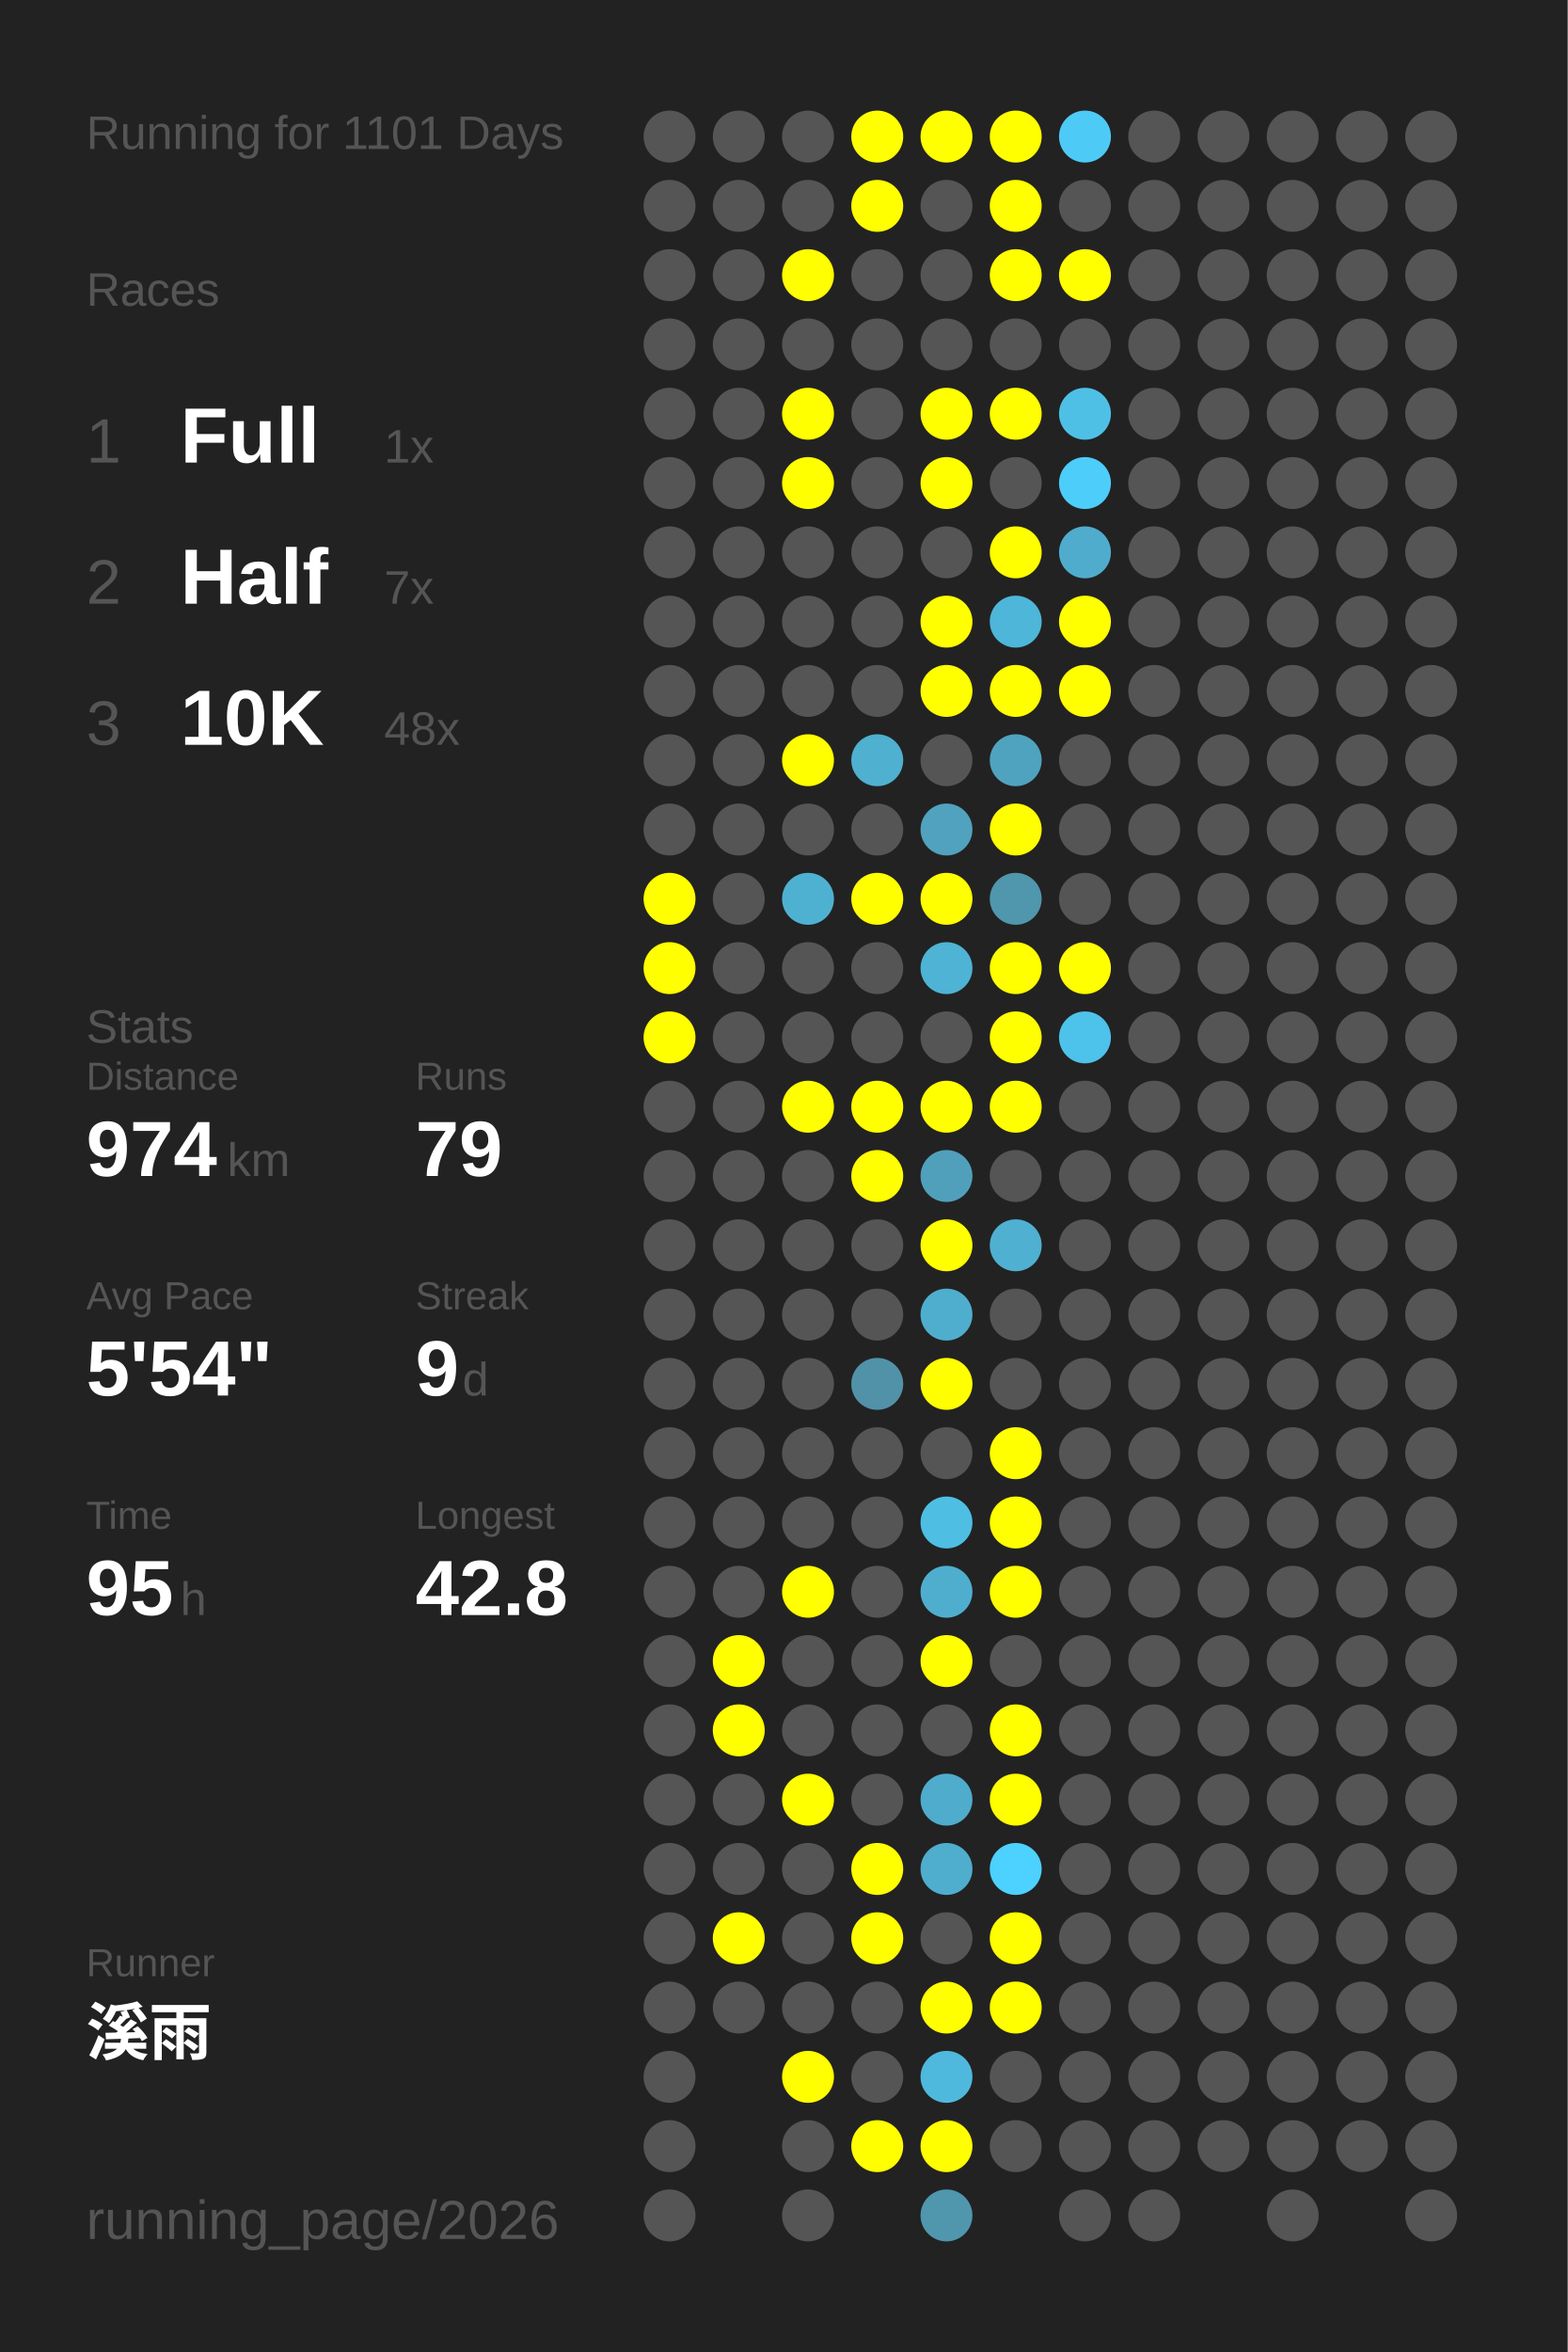
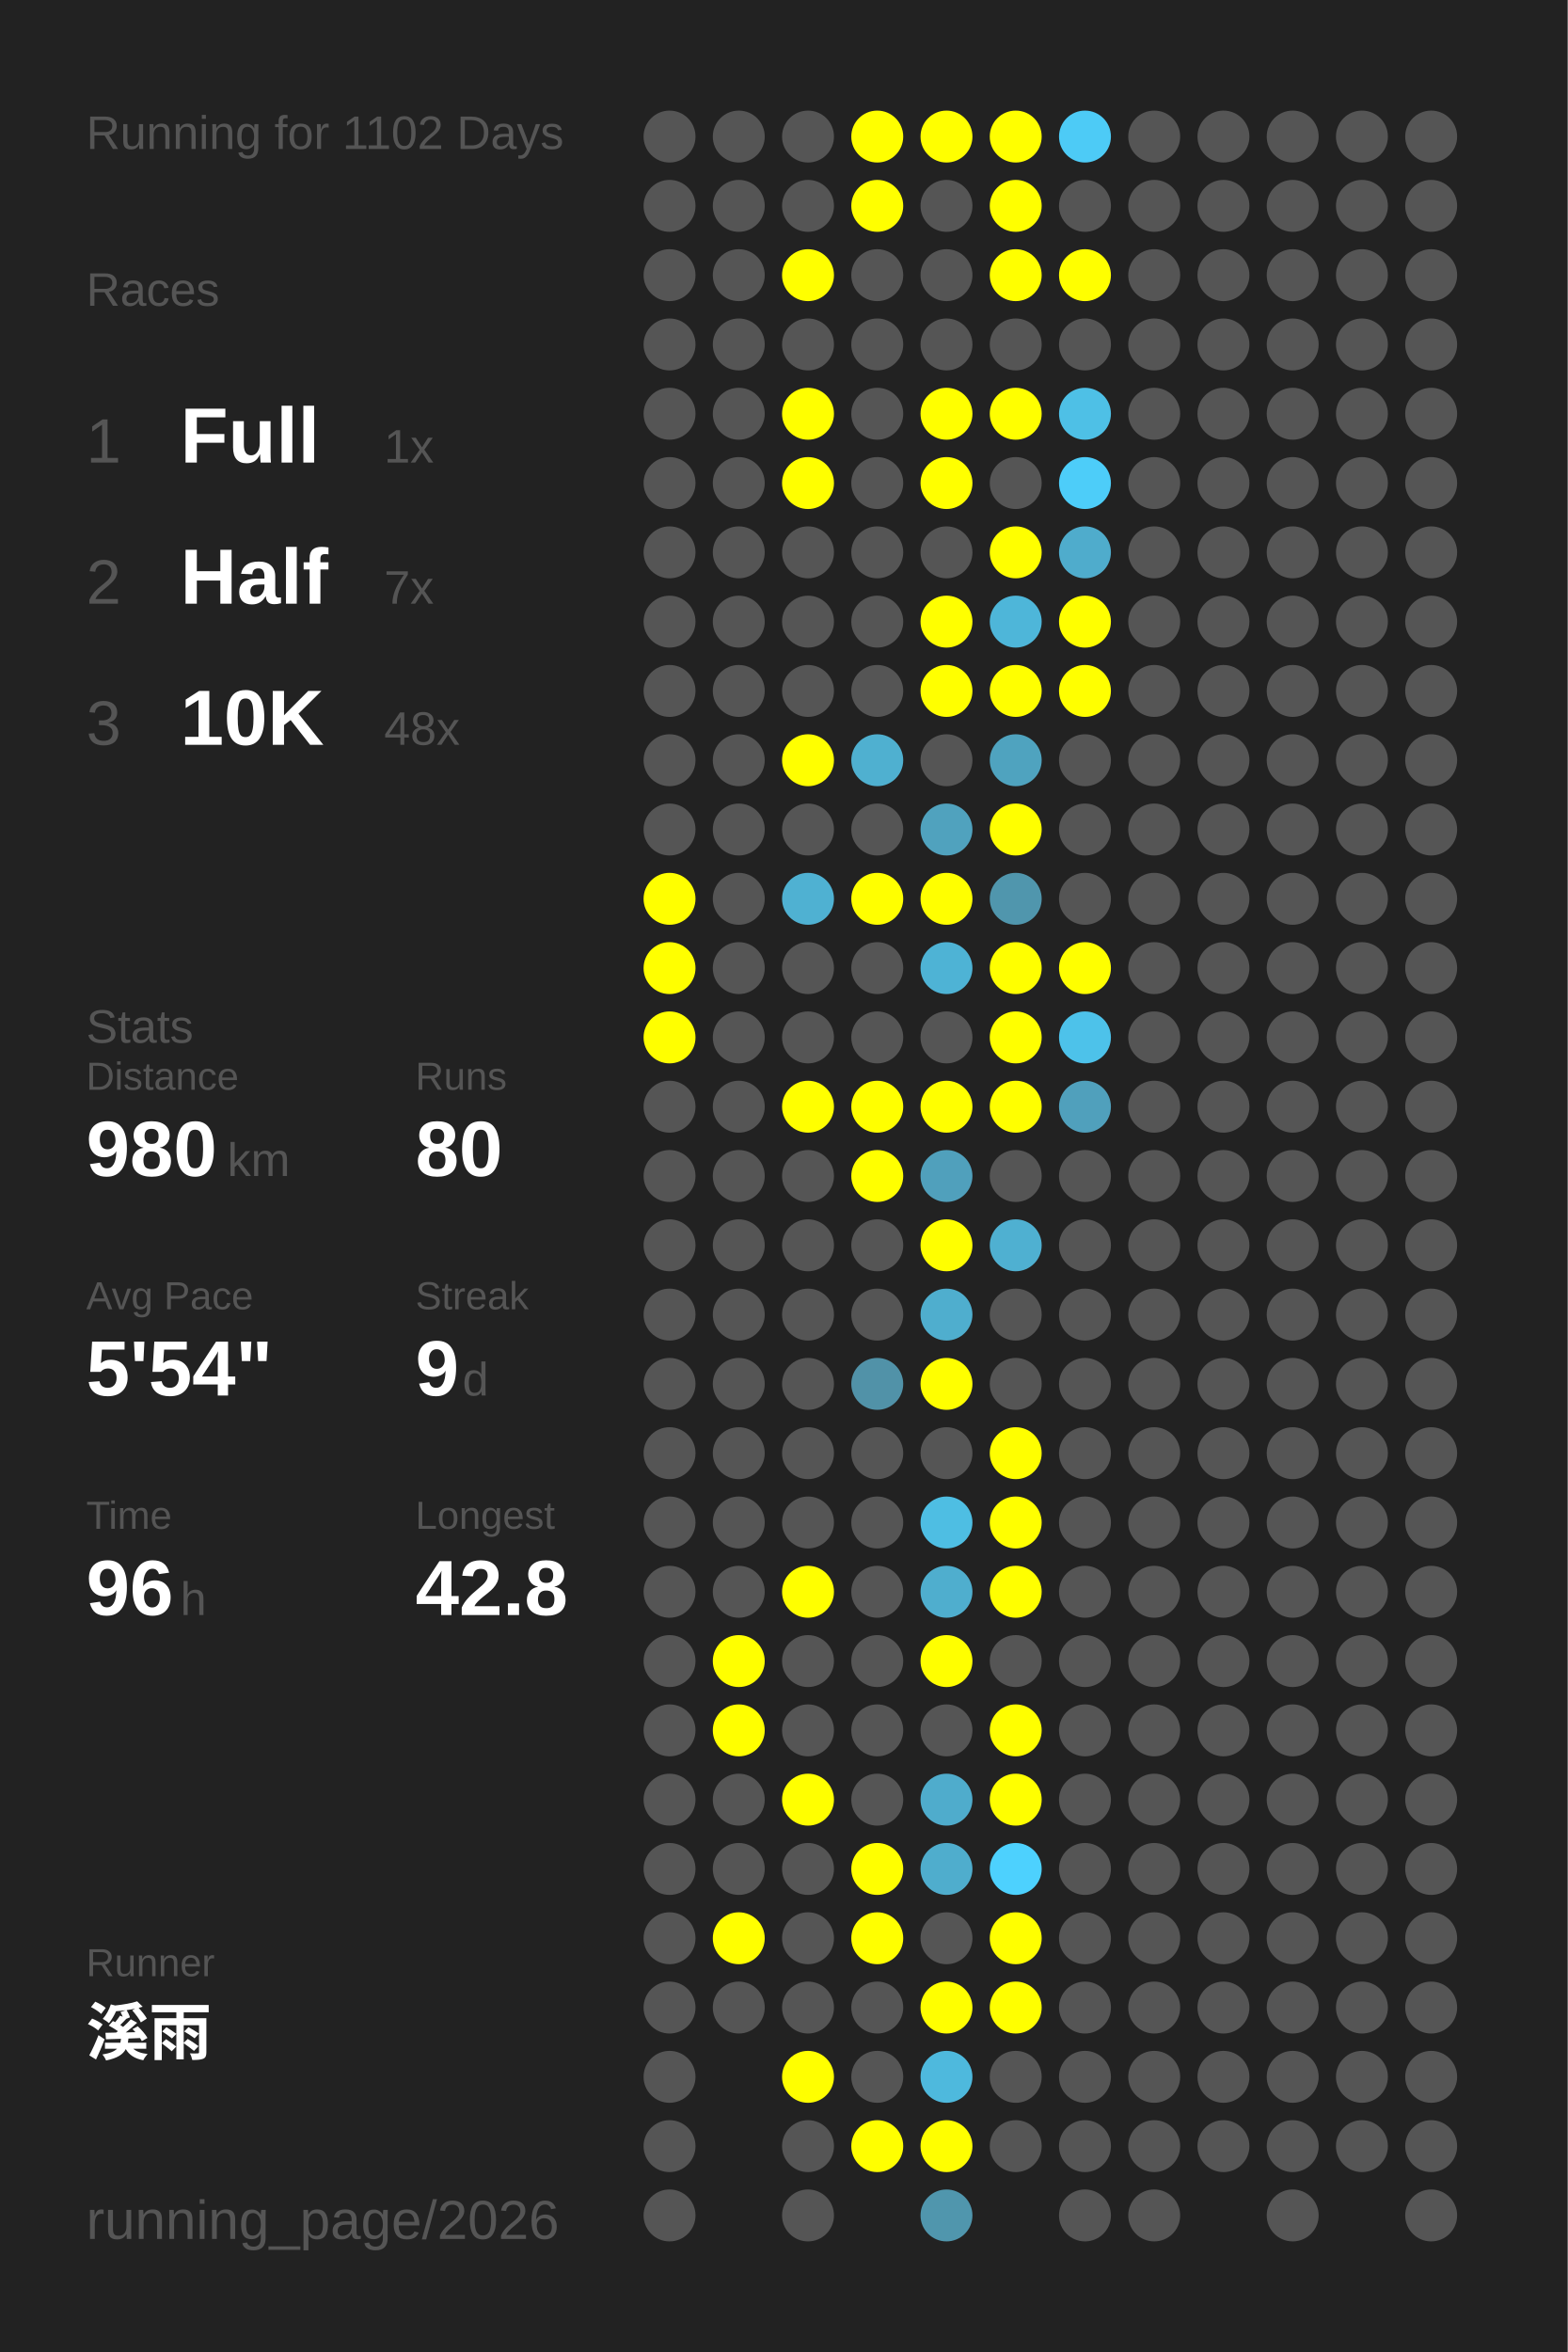
<svg xmlns="http://www.w3.org/2000/svg" baseProfile="full" height="300mm" version="1.1" viewBox="0,0,200,300" width="200mm">
  <defs />
  <rect fill="#222222" height="300" width="200" x="0" y="0" />
-   <text fill="#555555" style="font-size:6px; font-family:Arial;" x="11" y="19">Running for 1101 Days</text>
+   <text fill="#555555" style="font-size:6px; font-family:Arial;" x="11" y="19">Running for 1102 Days</text>
  <text fill="#555555" style="font-size:6px; font-family:Arial;" x="11" y="39">Races</text>
  <text fill="#555555" style="font-size:8px; font-family:Arial;" x="11" y="59">1</text>
  <text fill="#FFFFFF" style="font-size:10px; font-family:Arial; font-weight:bold;" x="23" y="59">Full</text>
  <text fill="#555555" style="font-size:6px; font-family:Arial;" x="49" y="59">1x</text>
  <text fill="#555555" style="font-size:8px; font-family:Arial;" x="11" y="77">2</text>
  <text fill="#FFFFFF" style="font-size:10px; font-family:Arial; font-weight:bold;" x="23" y="77">Half</text>
  <text fill="#555555" style="font-size:6px; font-family:Arial;" x="49" y="77">7x</text>
  <text fill="#555555" style="font-size:8px; font-family:Arial;" x="11" y="95">3</text>
  <text fill="#FFFFFF" style="font-size:10px; font-family:Arial; font-weight:bold;" x="23" y="95">10K</text>
  <text fill="#555555" style="font-size:6px; font-family:Arial;" x="49" y="95">48x</text>
  <text fill="#555555" style="font-size:6px; font-family:Arial;" x="11" y="133">Stats</text>
  <text fill="#555555" style="font-size:5px; font-family:Arial;" x="11" y="139">Distance</text>
-   <text fill="#FFFFFF" style="font-size:10px; font-family:Arial; font-weight:bold;" x="11" y="150">974</text>
+   <text fill="#FFFFFF" style="font-size:10px; font-family:Arial; font-weight:bold;" x="11" y="150">980</text>
  <text fill="#555555" style="font-size:6px; font-family:Arial;" x="29" y="150">km</text>
  <text fill="#555555" style="font-size:5px; font-family:Arial;" x="53" y="139">Runs</text>
-   <text fill="#FFFFFF" style="font-size:10px; font-family:Arial; font-weight:bold;" x="53" y="150">79</text>
+   <text fill="#FFFFFF" style="font-size:10px; font-family:Arial; font-weight:bold;" x="53" y="150">80</text>
  <text fill="#555555" style="font-size:5px; font-family:Arial;" x="11" y="167">Avg Pace</text>
  <text fill="#FFFFFF" style="font-size:10px; font-family:Arial; font-weight:bold;" x="11" y="178">5'54"</text>
  <text fill="#555555" style="font-size:5px; font-family:Arial;" x="53" y="167">Streak</text>
  <text fill="#FFFFFF" style="font-size:10px; font-family:Arial; font-weight:bold;" x="53" y="178">9</text>
  <text fill="#555555" style="font-size:6px; font-family:Arial;" x="59" y="178">d</text>
  <text fill="#555555" style="font-size:5px; font-family:Arial;" x="11" y="195">Time</text>
-   <text fill="#FFFFFF" style="font-size:10px; font-family:Arial; font-weight:bold;" x="11" y="206">95</text>
+   <text fill="#FFFFFF" style="font-size:10px; font-family:Arial; font-weight:bold;" x="11" y="206">96</text>
  <text fill="#555555" style="font-size:6px; font-family:Arial;" x="23" y="206">h</text>
  <text fill="#555555" style="font-size:5px; font-family:Arial;" x="53" y="195">Longest</text>
  <text fill="#FFFFFF" style="font-size:10px; font-family:Arial; font-weight:bold;" x="53" y="206">42.8</text>
  <text fill="#555555" style="font-size:5px; font-family:Arial;" x="11" y="252.065">Runner</text>
  <text fill="#FFFFFF" style="font-size:8px; font-family:Arial; font-weight:bold;" x="11" y="262.065">溪雨</text>
  <text fill="#555555" style="font-size:7px; font-family:Arial;" x="11" y="285.581">running_page/2026</text>
  <circle cx="85.417" cy="17.419" fill="#555555" r="3.312" />
  <circle cx="85.417" cy="26.258" fill="#555555" r="3.312" />
  <circle cx="85.417" cy="35.097" fill="#555555" r="3.312" />
  <circle cx="85.417" cy="43.935" fill="#555555" r="3.312" />
  <circle cx="85.417" cy="52.774" fill="#555555" r="3.312" />
  <circle cx="85.417" cy="61.613" fill="#555555" r="3.312" />
  <circle cx="85.417" cy="70.452" fill="#555555" r="3.312" />
  <circle cx="85.417" cy="79.29" fill="#555555" r="3.312" />
  <circle cx="85.417" cy="88.129" fill="#555555" r="3.312" />
  <circle cx="85.417" cy="96.968" fill="#555555" r="3.312" />
  <circle cx="85.417" cy="105.806" fill="#555555" r="3.312" />
  <circle cx="85.417" cy="114.645" fill="#FFFF00" r="3.312" />
  <circle cx="85.417" cy="123.484" fill="#FFFF00" r="3.312" />
  <circle cx="85.417" cy="132.323" fill="#FFFF00" r="3.312" />
  <circle cx="85.417" cy="141.161" fill="#555555" r="3.312" />
  <circle cx="85.417" cy="150" fill="#555555" r="3.312" />
  <circle cx="85.417" cy="158.839" fill="#555555" r="3.312" />
  <circle cx="85.417" cy="167.677" fill="#555555" r="3.312" />
  <circle cx="85.417" cy="176.516" fill="#555555" r="3.312" />
  <circle cx="85.417" cy="185.355" fill="#555555" r="3.312" />
  <circle cx="85.417" cy="194.194" fill="#555555" r="3.312" />
  <circle cx="85.417" cy="203.032" fill="#555555" r="3.312" />
  <circle cx="85.417" cy="211.871" fill="#555555" r="3.312" />
  <circle cx="85.417" cy="220.71" fill="#555555" r="3.312" />
  <circle cx="85.417" cy="229.548" fill="#555555" r="3.312" />
  <circle cx="85.417" cy="238.387" fill="#555555" r="3.312" />
  <circle cx="85.417" cy="247.226" fill="#555555" r="3.312" />
  <circle cx="85.417" cy="256.065" fill="#555555" r="3.312" />
  <circle cx="85.417" cy="264.903" fill="#555555" r="3.312" />
  <circle cx="85.417" cy="273.742" fill="#555555" r="3.312" />
  <circle cx="85.417" cy="282.581" fill="#555555" r="3.312" />
  <circle cx="94.25" cy="17.419" fill="#555555" r="3.312" />
  <circle cx="94.25" cy="26.258" fill="#555555" r="3.312" />
  <circle cx="94.25" cy="35.097" fill="#555555" r="3.312" />
  <circle cx="94.25" cy="43.935" fill="#555555" r="3.312" />
  <circle cx="94.25" cy="52.774" fill="#555555" r="3.312" />
  <circle cx="94.25" cy="61.613" fill="#555555" r="3.312" />
  <circle cx="94.25" cy="70.452" fill="#555555" r="3.312" />
  <circle cx="94.25" cy="79.29" fill="#555555" r="3.312" />
  <circle cx="94.25" cy="88.129" fill="#555555" r="3.312" />
  <circle cx="94.25" cy="96.968" fill="#555555" r="3.312" />
  <circle cx="94.25" cy="105.806" fill="#555555" r="3.312" />
  <circle cx="94.25" cy="114.645" fill="#555555" r="3.312" />
  <circle cx="94.25" cy="123.484" fill="#555555" r="3.312" />
  <circle cx="94.25" cy="132.323" fill="#555555" r="3.312" />
  <circle cx="94.25" cy="141.161" fill="#555555" r="3.312" />
  <circle cx="94.25" cy="150" fill="#555555" r="3.312" />
  <circle cx="94.25" cy="158.839" fill="#555555" r="3.312" />
  <circle cx="94.25" cy="167.677" fill="#555555" r="3.312" />
  <circle cx="94.25" cy="176.516" fill="#555555" r="3.312" />
  <circle cx="94.25" cy="185.355" fill="#555555" r="3.312" />
  <circle cx="94.25" cy="194.194" fill="#555555" r="3.312" />
  <circle cx="94.25" cy="203.032" fill="#555555" r="3.312" />
  <circle cx="94.25" cy="211.871" fill="#FFFF00" r="3.312" />
  <circle cx="94.25" cy="220.71" fill="#FFFF00" r="3.312" />
  <circle cx="94.25" cy="229.548" fill="#555555" r="3.312" />
  <circle cx="94.25" cy="238.387" fill="#555555" r="3.312" />
  <circle cx="94.25" cy="247.226" fill="#FFFF00" r="3.312" />
  <circle cx="94.25" cy="256.065" fill="#555555" r="3.312" />
  <circle cx="103.083" cy="17.419" fill="#555555" r="3.312" />
  <circle cx="103.083" cy="26.258" fill="#555555" r="3.312" />
  <circle cx="103.083" cy="35.097" fill="#FFFF00" r="3.312" />
  <circle cx="103.083" cy="43.935" fill="#555555" r="3.312" />
  <circle cx="103.083" cy="52.774" fill="#FFFF00" r="3.312" />
  <circle cx="103.083" cy="61.613" fill="#FFFF00" r="3.312" />
  <circle cx="103.083" cy="70.452" fill="#555555" r="3.312" />
  <circle cx="103.083" cy="79.29" fill="#555555" r="3.312" />
  <circle cx="103.083" cy="88.129" fill="#555555" r="3.312" />
  <circle cx="103.083" cy="96.968" fill="#FFFF00" r="3.312" />
  <circle cx="103.083" cy="105.806" fill="#555555" r="3.312" />
  <circle cx="103.083" cy="114.645" fill="#4fb1d2" r="3.312" />
  <circle cx="103.083" cy="123.484" fill="#555555" r="3.312" />
  <circle cx="103.083" cy="132.323" fill="#555555" r="3.312" />
  <circle cx="103.083" cy="141.161" fill="#FFFF00" r="3.312" />
  <circle cx="103.083" cy="150" fill="#555555" r="3.312" />
  <circle cx="103.083" cy="158.839" fill="#555555" r="3.312" />
  <circle cx="103.083" cy="167.677" fill="#555555" r="3.312" />
  <circle cx="103.083" cy="176.516" fill="#555555" r="3.312" />
  <circle cx="103.083" cy="185.355" fill="#555555" r="3.312" />
  <circle cx="103.083" cy="194.194" fill="#555555" r="3.312" />
  <circle cx="103.083" cy="203.032" fill="#FFFF00" r="3.312" />
  <circle cx="103.083" cy="211.871" fill="#555555" r="3.312" />
  <circle cx="103.083" cy="220.71" fill="#555555" r="3.312" />
  <circle cx="103.083" cy="229.548" fill="#FFFF00" r="3.312" />
  <circle cx="103.083" cy="238.387" fill="#555555" r="3.312" />
  <circle cx="103.083" cy="247.226" fill="#555555" r="3.312" />
  <circle cx="103.083" cy="256.065" fill="#555555" r="3.312" />
  <circle cx="103.083" cy="264.903" fill="#FFFF00" r="3.312" />
  <circle cx="103.083" cy="273.742" fill="#555555" r="3.312" />
  <circle cx="103.083" cy="282.581" fill="#555555" r="3.312" />
  <circle cx="111.917" cy="17.419" fill="#FFFF00" r="3.312" />
  <circle cx="111.917" cy="26.258" fill="#FFFF00" r="3.312" />
  <circle cx="111.917" cy="35.097" fill="#555555" r="3.312" />
  <circle cx="111.917" cy="43.935" fill="#555555" r="3.312" />
  <circle cx="111.917" cy="52.774" fill="#555555" r="3.312" />
  <circle cx="111.917" cy="61.613" fill="#555555" r="3.312" />
  <circle cx="111.917" cy="70.452" fill="#555555" r="3.312" />
  <circle cx="111.917" cy="79.29" fill="#555555" r="3.312" />
  <circle cx="111.917" cy="88.129" fill="#555555" r="3.312" />
  <circle cx="111.917" cy="96.968" fill="#4fb0d0" r="3.312" />
  <circle cx="111.917" cy="105.806" fill="#555555" r="3.312" />
  <circle cx="111.917" cy="114.645" fill="#FFFF00" r="3.312" />
  <circle cx="111.917" cy="123.484" fill="#555555" r="3.312" />
  <circle cx="111.917" cy="132.323" fill="#555555" r="3.312" />
  <circle cx="111.917" cy="141.161" fill="#FFFF00" r="3.312" />
  <circle cx="111.917" cy="150" fill="#FFFF00" r="3.312" />
  <circle cx="111.917" cy="158.839" fill="#555555" r="3.312" />
  <circle cx="111.917" cy="167.677" fill="#555555" r="3.312" />
  <circle cx="111.917" cy="176.516" fill="#5192a8" r="3.312" />
  <circle cx="111.917" cy="185.355" fill="#555555" r="3.312" />
  <circle cx="111.917" cy="194.194" fill="#555555" r="3.312" />
  <circle cx="111.917" cy="203.032" fill="#555555" r="3.312" />
  <circle cx="111.917" cy="211.871" fill="#555555" r="3.312" />
  <circle cx="111.917" cy="220.71" fill="#555555" r="3.312" />
  <circle cx="111.917" cy="229.548" fill="#555555" r="3.312" />
  <circle cx="111.917" cy="238.387" fill="#FFFF00" r="3.312" />
  <circle cx="111.917" cy="247.226" fill="#FFFF00" r="3.312" />
  <circle cx="111.917" cy="256.065" fill="#555555" r="3.312" />
  <circle cx="111.917" cy="264.903" fill="#555555" r="3.312" />
  <circle cx="111.917" cy="273.742" fill="#FFFF00" r="3.312" />
  <circle cx="120.75" cy="17.419" fill="#FFFF00" r="3.312" />
  <circle cx="120.75" cy="26.258" fill="#555555" r="3.312" />
  <circle cx="120.75" cy="35.097" fill="#555555" r="3.312" />
  <circle cx="120.75" cy="43.935" fill="#555555" r="3.312" />
  <circle cx="120.75" cy="52.774" fill="#FFFF00" r="3.312" />
  <circle cx="120.75" cy="61.613" fill="#FFFF00" r="3.312" />
  <circle cx="120.75" cy="70.452" fill="#555555" r="3.312" />
  <circle cx="120.75" cy="79.29" fill="#FFFF00" r="3.312" />
  <circle cx="120.75" cy="88.129" fill="#FFFF00" r="3.312" />
  <circle cx="120.75" cy="96.968" fill="#555555" r="3.312" />
  <circle cx="120.75" cy="105.806" fill="#50a2be" r="3.312" />
  <circle cx="120.75" cy="114.645" fill="#FFFF00" r="3.312" />
  <circle cx="120.75" cy="123.484" fill="#4eb3d5" r="3.312" />
  <circle cx="120.75" cy="132.323" fill="#555555" r="3.312" />
  <circle cx="120.75" cy="141.161" fill="#FFFF00" r="3.312" />
  <circle cx="120.75" cy="150" fill="#50a0bc" r="3.312" />
  <circle cx="120.75" cy="158.839" fill="#FFFF00" r="3.312" />
  <circle cx="120.75" cy="167.677" fill="#4faece" r="3.312" />
  <circle cx="120.75" cy="176.516" fill="#FFFF00" r="3.312" />
  <circle cx="120.75" cy="185.355" fill="#555555" r="3.312" />
  <circle cx="120.75" cy="194.194" fill="#4ebee3" r="3.312" />
  <circle cx="120.75" cy="203.032" fill="#4faece" r="3.312" />
  <circle cx="120.75" cy="211.871" fill="#FFFF00" r="3.312" />
  <circle cx="120.75" cy="220.71" fill="#555555" r="3.312" />
  <circle cx="120.75" cy="229.548" fill="#4faccc" r="3.312" />
  <circle cx="120.75" cy="238.387" fill="#4fadcd" r="3.312" />
  <circle cx="120.75" cy="247.226" fill="#555555" r="3.312" />
  <circle cx="120.75" cy="256.065" fill="#FFFF00" r="3.312" />
  <circle cx="120.75" cy="264.903" fill="#4eb9dd" r="3.312" />
  <circle cx="120.75" cy="273.742" fill="#FFFF00" r="3.312" />
  <circle cx="120.75" cy="282.581" fill="#5096ad" r="3.312" />
  <circle cx="129.583" cy="17.419" fill="#FFFF00" r="3.312" />
  <circle cx="129.583" cy="26.258" fill="#FFFF00" r="3.312" />
  <circle cx="129.583" cy="35.097" fill="#FFFF00" r="3.312" />
  <circle cx="129.583" cy="43.935" fill="#555555" r="3.312" />
  <circle cx="129.583" cy="52.774" fill="#FFFF00" r="3.312" />
  <circle cx="129.583" cy="61.613" fill="#555555" r="3.312" />
  <circle cx="129.583" cy="70.452" fill="#FFFF00" r="3.312" />
  <circle cx="129.583" cy="79.29" fill="#4eb6d9" r="3.312" />
  <circle cx="129.583" cy="88.129" fill="#FFFF00" r="3.312" />
  <circle cx="129.583" cy="96.968" fill="#4fa3bf" r="3.312" />
  <circle cx="129.583" cy="105.806" fill="#FFFF00" r="3.312" />
  <circle cx="129.583" cy="114.645" fill="#5096ad" r="3.312" />
  <circle cx="129.583" cy="123.484" fill="#FFFF00" r="3.312" />
  <circle cx="129.583" cy="132.323" fill="#FFFF00" r="3.312" />
  <circle cx="129.583" cy="141.161" fill="#FFFF00" r="3.312" />
  <circle cx="129.583" cy="150" fill="#555555" r="3.312" />
  <circle cx="129.583" cy="158.839" fill="#4fb0d1" r="3.312" />
  <circle cx="129.583" cy="167.677" fill="#555555" r="3.312" />
  <circle cx="129.583" cy="176.516" fill="#555555" r="3.312" />
  <circle cx="129.583" cy="185.355" fill="#FFFF00" r="3.312" />
  <circle cx="129.583" cy="194.194" fill="#FFFF00" r="3.312" />
  <circle cx="129.583" cy="203.032" fill="#FFFF00" r="3.312" />
  <circle cx="129.583" cy="211.871" fill="#555555" r="3.312" />
  <circle cx="129.583" cy="220.71" fill="#FFFF00" r="3.312" />
  <circle cx="129.583" cy="229.548" fill="#FFFF00" r="3.312" />
  <circle cx="129.583" cy="238.387" fill="#4dd1fe" r="3.312" />
  <circle cx="129.583" cy="247.226" fill="#FFFF00" r="3.312" />
  <circle cx="129.583" cy="256.065" fill="#FFFF00" r="3.312" />
  <circle cx="129.583" cy="264.903" fill="#555555" r="3.312" />
  <circle cx="129.583" cy="273.742" fill="#555555" r="3.312" />
  <circle cx="138.417" cy="17.419" fill="#4dcbf6" r="3.312" />
  <circle cx="138.417" cy="26.258" fill="#555555" r="3.312" />
  <circle cx="138.417" cy="35.097" fill="#FFFF00" r="3.312" />
  <circle cx="138.417" cy="43.935" fill="#555555" r="3.312" />
  <circle cx="138.417" cy="52.774" fill="#4ec0e6" r="3.312" />
  <circle cx="138.417" cy="61.613" fill="#4dcdf9" r="3.312" />
  <circle cx="138.417" cy="70.452" fill="#4faccc" r="3.312" />
  <circle cx="138.417" cy="79.29" fill="#FFFF00" r="3.312" />
  <circle cx="138.417" cy="88.129" fill="#FFFF00" r="3.312" />
  <circle cx="138.417" cy="96.968" fill="#555555" r="3.312" />
  <circle cx="138.417" cy="105.806" fill="#555555" r="3.312" />
  <circle cx="138.417" cy="114.645" fill="#555555" r="3.312" />
  <circle cx="138.417" cy="123.484" fill="#FFFF00" r="3.312" />
  <circle cx="138.417" cy="132.323" fill="#4dc2ea" r="3.312" />
-   <circle cx="138.417" cy="141.161" fill="#555555" r="3.312" />
+   <circle cx="138.417" cy="141.161" fill="#50a0bc" r="3.312" />
  <circle cx="138.417" cy="150" fill="#555555" r="3.312" />
  <circle cx="138.417" cy="158.839" fill="#555555" r="3.312" />
  <circle cx="138.417" cy="167.677" fill="#555555" r="3.312" />
  <circle cx="138.417" cy="176.516" fill="#555555" r="3.312" />
  <circle cx="138.417" cy="185.355" fill="#555555" r="3.312" />
  <circle cx="138.417" cy="194.194" fill="#555555" r="3.312" />
  <circle cx="138.417" cy="203.032" fill="#555555" r="3.312" />
  <circle cx="138.417" cy="211.871" fill="#555555" r="3.312" />
  <circle cx="138.417" cy="220.71" fill="#555555" r="3.312" />
  <circle cx="138.417" cy="229.548" fill="#555555" r="3.312" />
  <circle cx="138.417" cy="238.387" fill="#555555" r="3.312" />
  <circle cx="138.417" cy="247.226" fill="#555555" r="3.312" />
  <circle cx="138.417" cy="256.065" fill="#555555" r="3.312" />
  <circle cx="138.417" cy="264.903" fill="#555555" r="3.312" />
  <circle cx="138.417" cy="273.742" fill="#555555" r="3.312" />
  <circle cx="138.417" cy="282.581" fill="#555555" r="3.312" />
  <circle cx="147.25" cy="17.419" fill="#555555" r="3.312" />
  <circle cx="147.25" cy="26.258" fill="#555555" r="3.312" />
  <circle cx="147.25" cy="35.097" fill="#555555" r="3.312" />
  <circle cx="147.25" cy="43.935" fill="#555555" r="3.312" />
  <circle cx="147.25" cy="52.774" fill="#555555" r="3.312" />
  <circle cx="147.25" cy="61.613" fill="#555555" r="3.312" />
  <circle cx="147.25" cy="70.452" fill="#555555" r="3.312" />
  <circle cx="147.25" cy="79.29" fill="#555555" r="3.312" />
  <circle cx="147.25" cy="88.129" fill="#555555" r="3.312" />
  <circle cx="147.25" cy="96.968" fill="#555555" r="3.312" />
  <circle cx="147.25" cy="105.806" fill="#555555" r="3.312" />
  <circle cx="147.25" cy="114.645" fill="#555555" r="3.312" />
  <circle cx="147.25" cy="123.484" fill="#555555" r="3.312" />
  <circle cx="147.25" cy="132.323" fill="#555555" r="3.312" />
  <circle cx="147.25" cy="141.161" fill="#555555" r="3.312" />
  <circle cx="147.25" cy="150" fill="#555555" r="3.312" />
  <circle cx="147.25" cy="158.839" fill="#555555" r="3.312" />
  <circle cx="147.25" cy="167.677" fill="#555555" r="3.312" />
  <circle cx="147.25" cy="176.516" fill="#555555" r="3.312" />
  <circle cx="147.25" cy="185.355" fill="#555555" r="3.312" />
  <circle cx="147.25" cy="194.194" fill="#555555" r="3.312" />
  <circle cx="147.25" cy="203.032" fill="#555555" r="3.312" />
  <circle cx="147.25" cy="211.871" fill="#555555" r="3.312" />
  <circle cx="147.25" cy="220.71" fill="#555555" r="3.312" />
  <circle cx="147.25" cy="229.548" fill="#555555" r="3.312" />
  <circle cx="147.25" cy="238.387" fill="#555555" r="3.312" />
  <circle cx="147.25" cy="247.226" fill="#555555" r="3.312" />
  <circle cx="147.25" cy="256.065" fill="#555555" r="3.312" />
  <circle cx="147.25" cy="264.903" fill="#555555" r="3.312" />
  <circle cx="147.25" cy="273.742" fill="#555555" r="3.312" />
  <circle cx="147.25" cy="282.581" fill="#555555" r="3.312" />
  <circle cx="156.083" cy="17.419" fill="#555555" r="3.312" />
  <circle cx="156.083" cy="26.258" fill="#555555" r="3.312" />
  <circle cx="156.083" cy="35.097" fill="#555555" r="3.312" />
  <circle cx="156.083" cy="43.935" fill="#555555" r="3.312" />
  <circle cx="156.083" cy="52.774" fill="#555555" r="3.312" />
  <circle cx="156.083" cy="61.613" fill="#555555" r="3.312" />
  <circle cx="156.083" cy="70.452" fill="#555555" r="3.312" />
  <circle cx="156.083" cy="79.29" fill="#555555" r="3.312" />
  <circle cx="156.083" cy="88.129" fill="#555555" r="3.312" />
  <circle cx="156.083" cy="96.968" fill="#555555" r="3.312" />
  <circle cx="156.083" cy="105.806" fill="#555555" r="3.312" />
  <circle cx="156.083" cy="114.645" fill="#555555" r="3.312" />
  <circle cx="156.083" cy="123.484" fill="#555555" r="3.312" />
  <circle cx="156.083" cy="132.323" fill="#555555" r="3.312" />
  <circle cx="156.083" cy="141.161" fill="#555555" r="3.312" />
  <circle cx="156.083" cy="150" fill="#555555" r="3.312" />
  <circle cx="156.083" cy="158.839" fill="#555555" r="3.312" />
  <circle cx="156.083" cy="167.677" fill="#555555" r="3.312" />
  <circle cx="156.083" cy="176.516" fill="#555555" r="3.312" />
  <circle cx="156.083" cy="185.355" fill="#555555" r="3.312" />
  <circle cx="156.083" cy="194.194" fill="#555555" r="3.312" />
  <circle cx="156.083" cy="203.032" fill="#555555" r="3.312" />
  <circle cx="156.083" cy="211.871" fill="#555555" r="3.312" />
  <circle cx="156.083" cy="220.71" fill="#555555" r="3.312" />
  <circle cx="156.083" cy="229.548" fill="#555555" r="3.312" />
  <circle cx="156.083" cy="238.387" fill="#555555" r="3.312" />
  <circle cx="156.083" cy="247.226" fill="#555555" r="3.312" />
  <circle cx="156.083" cy="256.065" fill="#555555" r="3.312" />
  <circle cx="156.083" cy="264.903" fill="#555555" r="3.312" />
  <circle cx="156.083" cy="273.742" fill="#555555" r="3.312" />
  <circle cx="164.917" cy="17.419" fill="#555555" r="3.312" />
  <circle cx="164.917" cy="26.258" fill="#555555" r="3.312" />
  <circle cx="164.917" cy="35.097" fill="#555555" r="3.312" />
  <circle cx="164.917" cy="43.935" fill="#555555" r="3.312" />
  <circle cx="164.917" cy="52.774" fill="#555555" r="3.312" />
  <circle cx="164.917" cy="61.613" fill="#555555" r="3.312" />
  <circle cx="164.917" cy="70.452" fill="#555555" r="3.312" />
  <circle cx="164.917" cy="79.29" fill="#555555" r="3.312" />
  <circle cx="164.917" cy="88.129" fill="#555555" r="3.312" />
  <circle cx="164.917" cy="96.968" fill="#555555" r="3.312" />
  <circle cx="164.917" cy="105.806" fill="#555555" r="3.312" />
  <circle cx="164.917" cy="114.645" fill="#555555" r="3.312" />
  <circle cx="164.917" cy="123.484" fill="#555555" r="3.312" />
  <circle cx="164.917" cy="132.323" fill="#555555" r="3.312" />
  <circle cx="164.917" cy="141.161" fill="#555555" r="3.312" />
  <circle cx="164.917" cy="150" fill="#555555" r="3.312" />
  <circle cx="164.917" cy="158.839" fill="#555555" r="3.312" />
  <circle cx="164.917" cy="167.677" fill="#555555" r="3.312" />
  <circle cx="164.917" cy="176.516" fill="#555555" r="3.312" />
  <circle cx="164.917" cy="185.355" fill="#555555" r="3.312" />
  <circle cx="164.917" cy="194.194" fill="#555555" r="3.312" />
  <circle cx="164.917" cy="203.032" fill="#555555" r="3.312" />
  <circle cx="164.917" cy="211.871" fill="#555555" r="3.312" />
  <circle cx="164.917" cy="220.71" fill="#555555" r="3.312" />
  <circle cx="164.917" cy="229.548" fill="#555555" r="3.312" />
  <circle cx="164.917" cy="238.387" fill="#555555" r="3.312" />
  <circle cx="164.917" cy="247.226" fill="#555555" r="3.312" />
  <circle cx="164.917" cy="256.065" fill="#555555" r="3.312" />
  <circle cx="164.917" cy="264.903" fill="#555555" r="3.312" />
  <circle cx="164.917" cy="273.742" fill="#555555" r="3.312" />
  <circle cx="164.917" cy="282.581" fill="#555555" r="3.312" />
  <circle cx="173.75" cy="17.419" fill="#555555" r="3.312" />
  <circle cx="173.75" cy="26.258" fill="#555555" r="3.312" />
  <circle cx="173.75" cy="35.097" fill="#555555" r="3.312" />
  <circle cx="173.75" cy="43.935" fill="#555555" r="3.312" />
  <circle cx="173.75" cy="52.774" fill="#555555" r="3.312" />
  <circle cx="173.75" cy="61.613" fill="#555555" r="3.312" />
  <circle cx="173.75" cy="70.452" fill="#555555" r="3.312" />
  <circle cx="173.75" cy="79.29" fill="#555555" r="3.312" />
  <circle cx="173.75" cy="88.129" fill="#555555" r="3.312" />
  <circle cx="173.75" cy="96.968" fill="#555555" r="3.312" />
  <circle cx="173.75" cy="105.806" fill="#555555" r="3.312" />
  <circle cx="173.75" cy="114.645" fill="#555555" r="3.312" />
  <circle cx="173.75" cy="123.484" fill="#555555" r="3.312" />
  <circle cx="173.75" cy="132.323" fill="#555555" r="3.312" />
  <circle cx="173.75" cy="141.161" fill="#555555" r="3.312" />
  <circle cx="173.75" cy="150" fill="#555555" r="3.312" />
  <circle cx="173.75" cy="158.839" fill="#555555" r="3.312" />
  <circle cx="173.75" cy="167.677" fill="#555555" r="3.312" />
  <circle cx="173.75" cy="176.516" fill="#555555" r="3.312" />
  <circle cx="173.75" cy="185.355" fill="#555555" r="3.312" />
  <circle cx="173.75" cy="194.194" fill="#555555" r="3.312" />
  <circle cx="173.75" cy="203.032" fill="#555555" r="3.312" />
  <circle cx="173.75" cy="211.871" fill="#555555" r="3.312" />
  <circle cx="173.75" cy="220.71" fill="#555555" r="3.312" />
  <circle cx="173.75" cy="229.548" fill="#555555" r="3.312" />
  <circle cx="173.75" cy="238.387" fill="#555555" r="3.312" />
  <circle cx="173.75" cy="247.226" fill="#555555" r="3.312" />
  <circle cx="173.75" cy="256.065" fill="#555555" r="3.312" />
  <circle cx="173.75" cy="264.903" fill="#555555" r="3.312" />
  <circle cx="173.75" cy="273.742" fill="#555555" r="3.312" />
  <circle cx="182.583" cy="17.419" fill="#555555" r="3.312" />
  <circle cx="182.583" cy="26.258" fill="#555555" r="3.312" />
  <circle cx="182.583" cy="35.097" fill="#555555" r="3.312" />
  <circle cx="182.583" cy="43.935" fill="#555555" r="3.312" />
  <circle cx="182.583" cy="52.774" fill="#555555" r="3.312" />
  <circle cx="182.583" cy="61.613" fill="#555555" r="3.312" />
  <circle cx="182.583" cy="70.452" fill="#555555" r="3.312" />
  <circle cx="182.583" cy="79.29" fill="#555555" r="3.312" />
  <circle cx="182.583" cy="88.129" fill="#555555" r="3.312" />
  <circle cx="182.583" cy="96.968" fill="#555555" r="3.312" />
  <circle cx="182.583" cy="105.806" fill="#555555" r="3.312" />
  <circle cx="182.583" cy="114.645" fill="#555555" r="3.312" />
  <circle cx="182.583" cy="123.484" fill="#555555" r="3.312" />
  <circle cx="182.583" cy="132.323" fill="#555555" r="3.312" />
  <circle cx="182.583" cy="141.161" fill="#555555" r="3.312" />
  <circle cx="182.583" cy="150" fill="#555555" r="3.312" />
  <circle cx="182.583" cy="158.839" fill="#555555" r="3.312" />
  <circle cx="182.583" cy="167.677" fill="#555555" r="3.312" />
  <circle cx="182.583" cy="176.516" fill="#555555" r="3.312" />
  <circle cx="182.583" cy="185.355" fill="#555555" r="3.312" />
  <circle cx="182.583" cy="194.194" fill="#555555" r="3.312" />
  <circle cx="182.583" cy="203.032" fill="#555555" r="3.312" />
  <circle cx="182.583" cy="211.871" fill="#555555" r="3.312" />
  <circle cx="182.583" cy="220.71" fill="#555555" r="3.312" />
  <circle cx="182.583" cy="229.548" fill="#555555" r="3.312" />
  <circle cx="182.583" cy="238.387" fill="#555555" r="3.312" />
  <circle cx="182.583" cy="247.226" fill="#555555" r="3.312" />
  <circle cx="182.583" cy="256.065" fill="#555555" r="3.312" />
  <circle cx="182.583" cy="264.903" fill="#555555" r="3.312" />
  <circle cx="182.583" cy="273.742" fill="#555555" r="3.312" />
  <circle cx="182.583" cy="282.581" fill="#555555" r="3.312" />
</svg>
